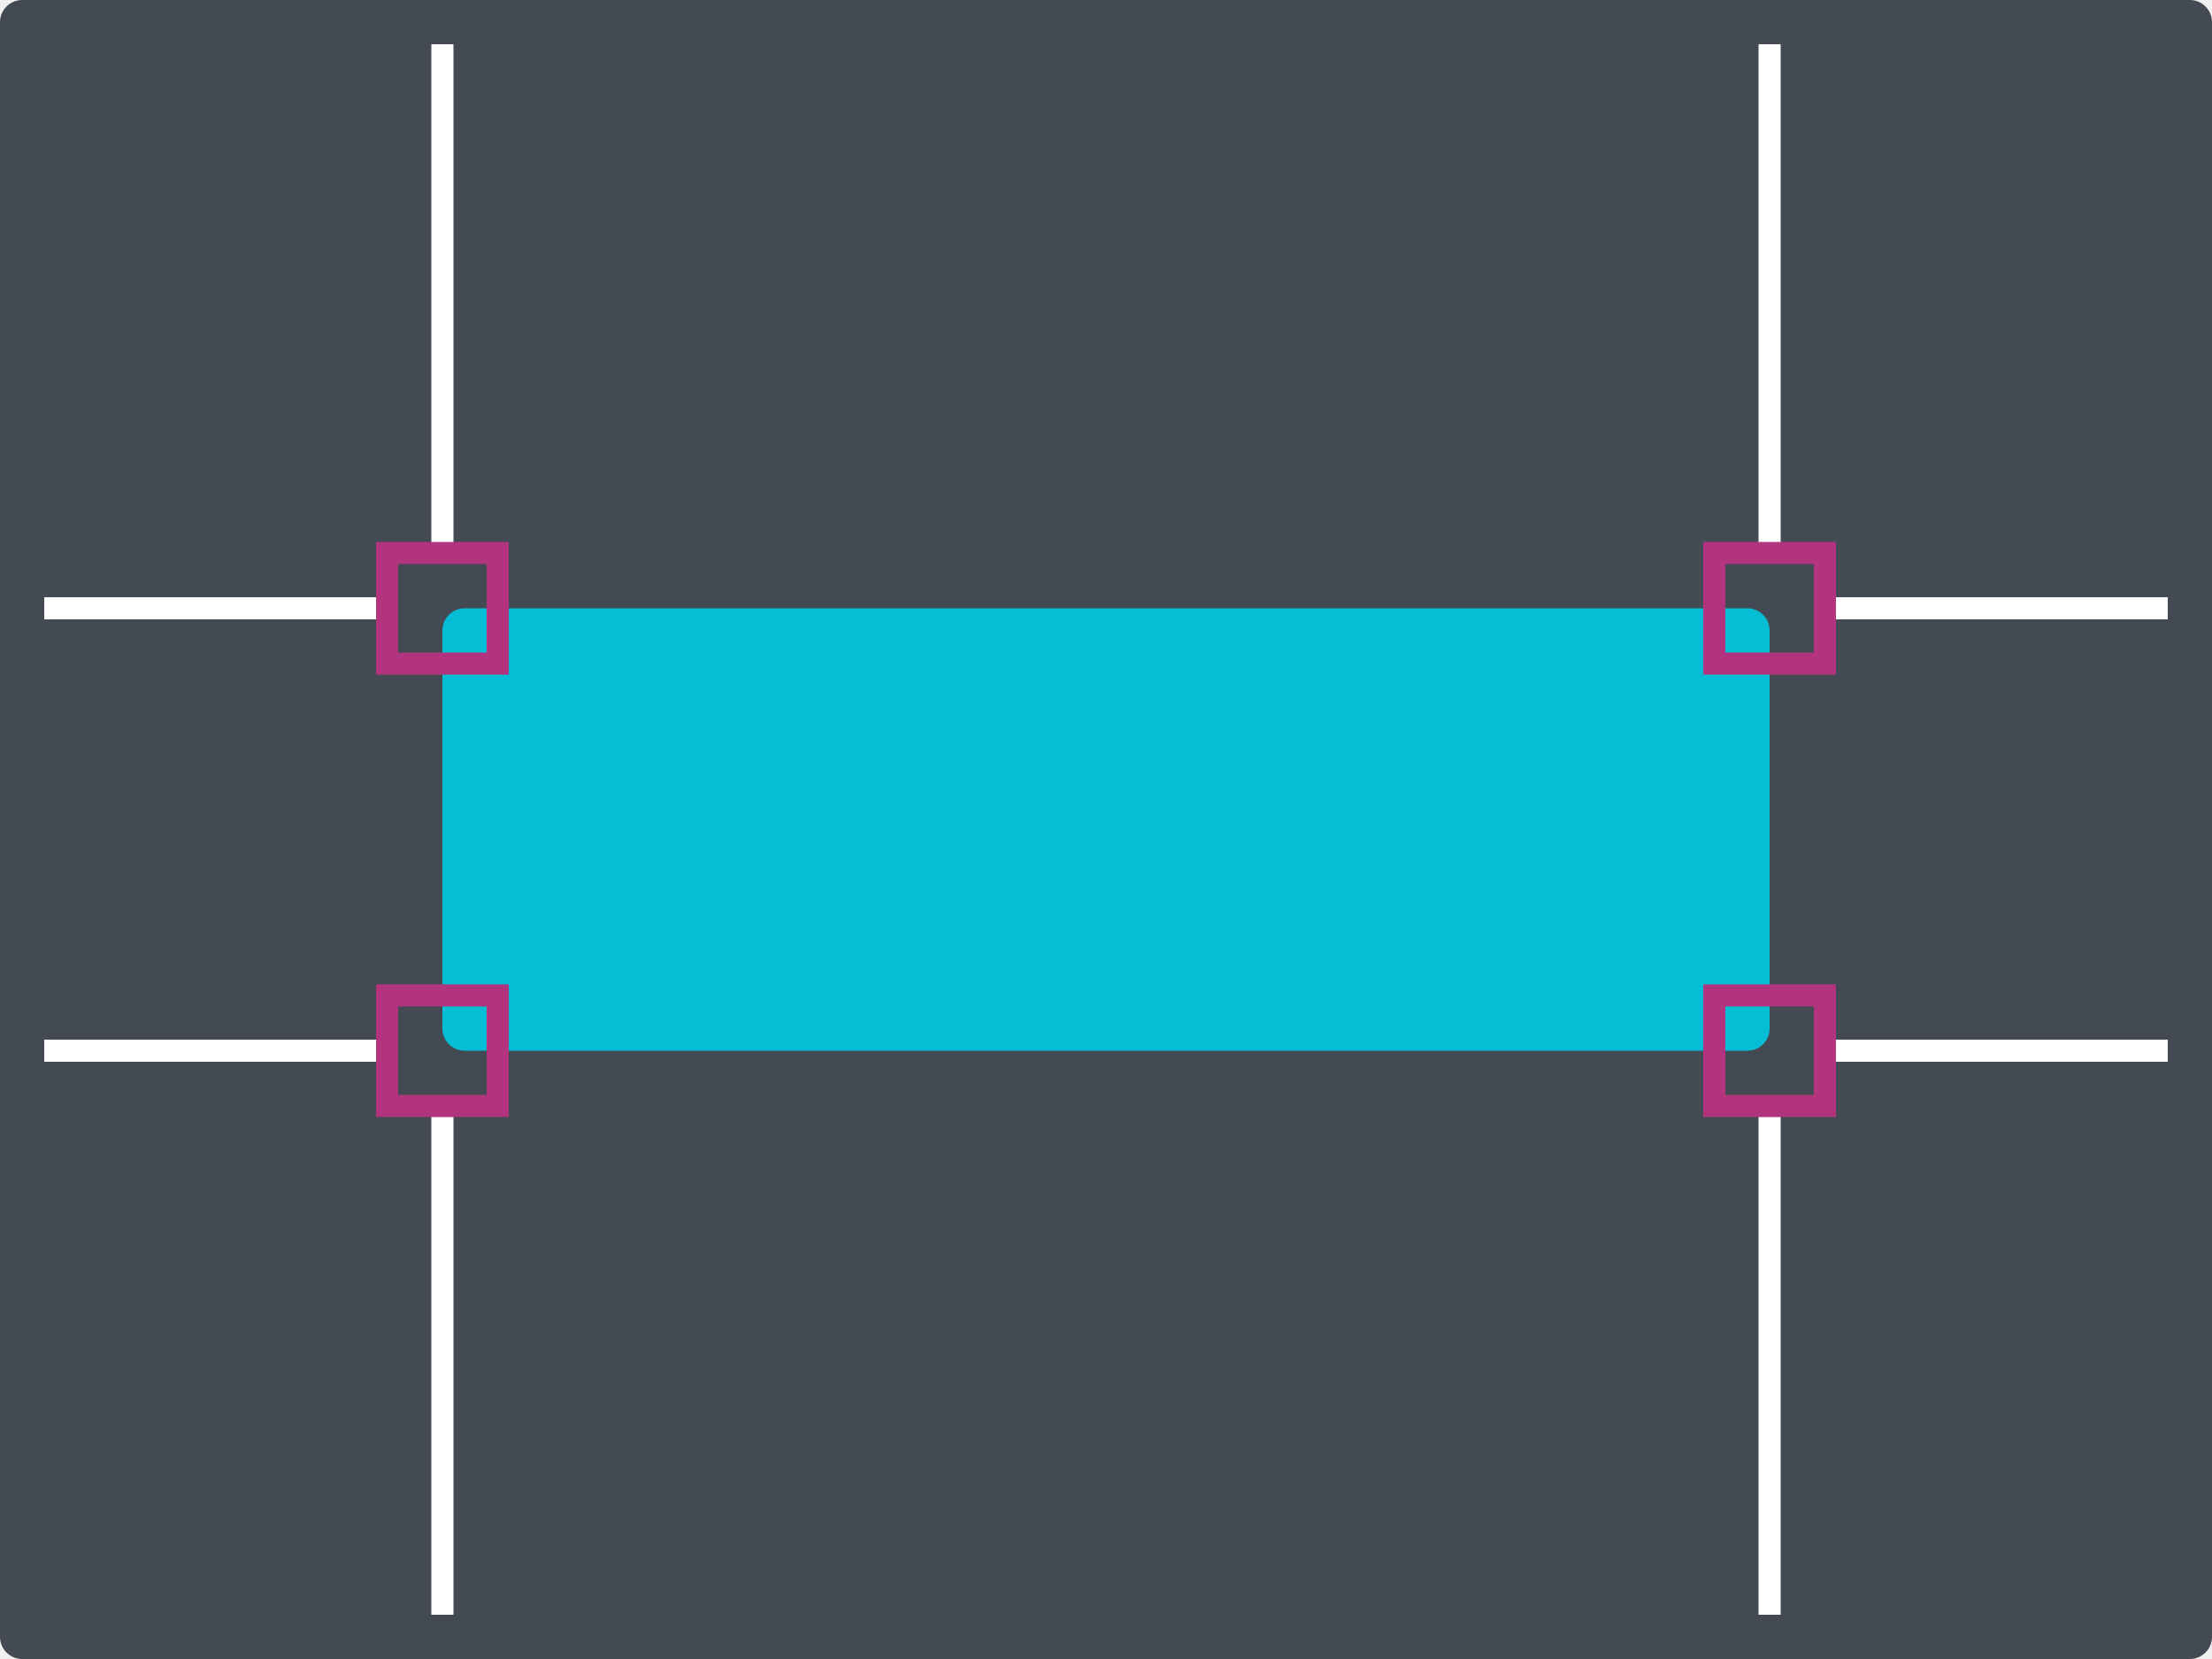
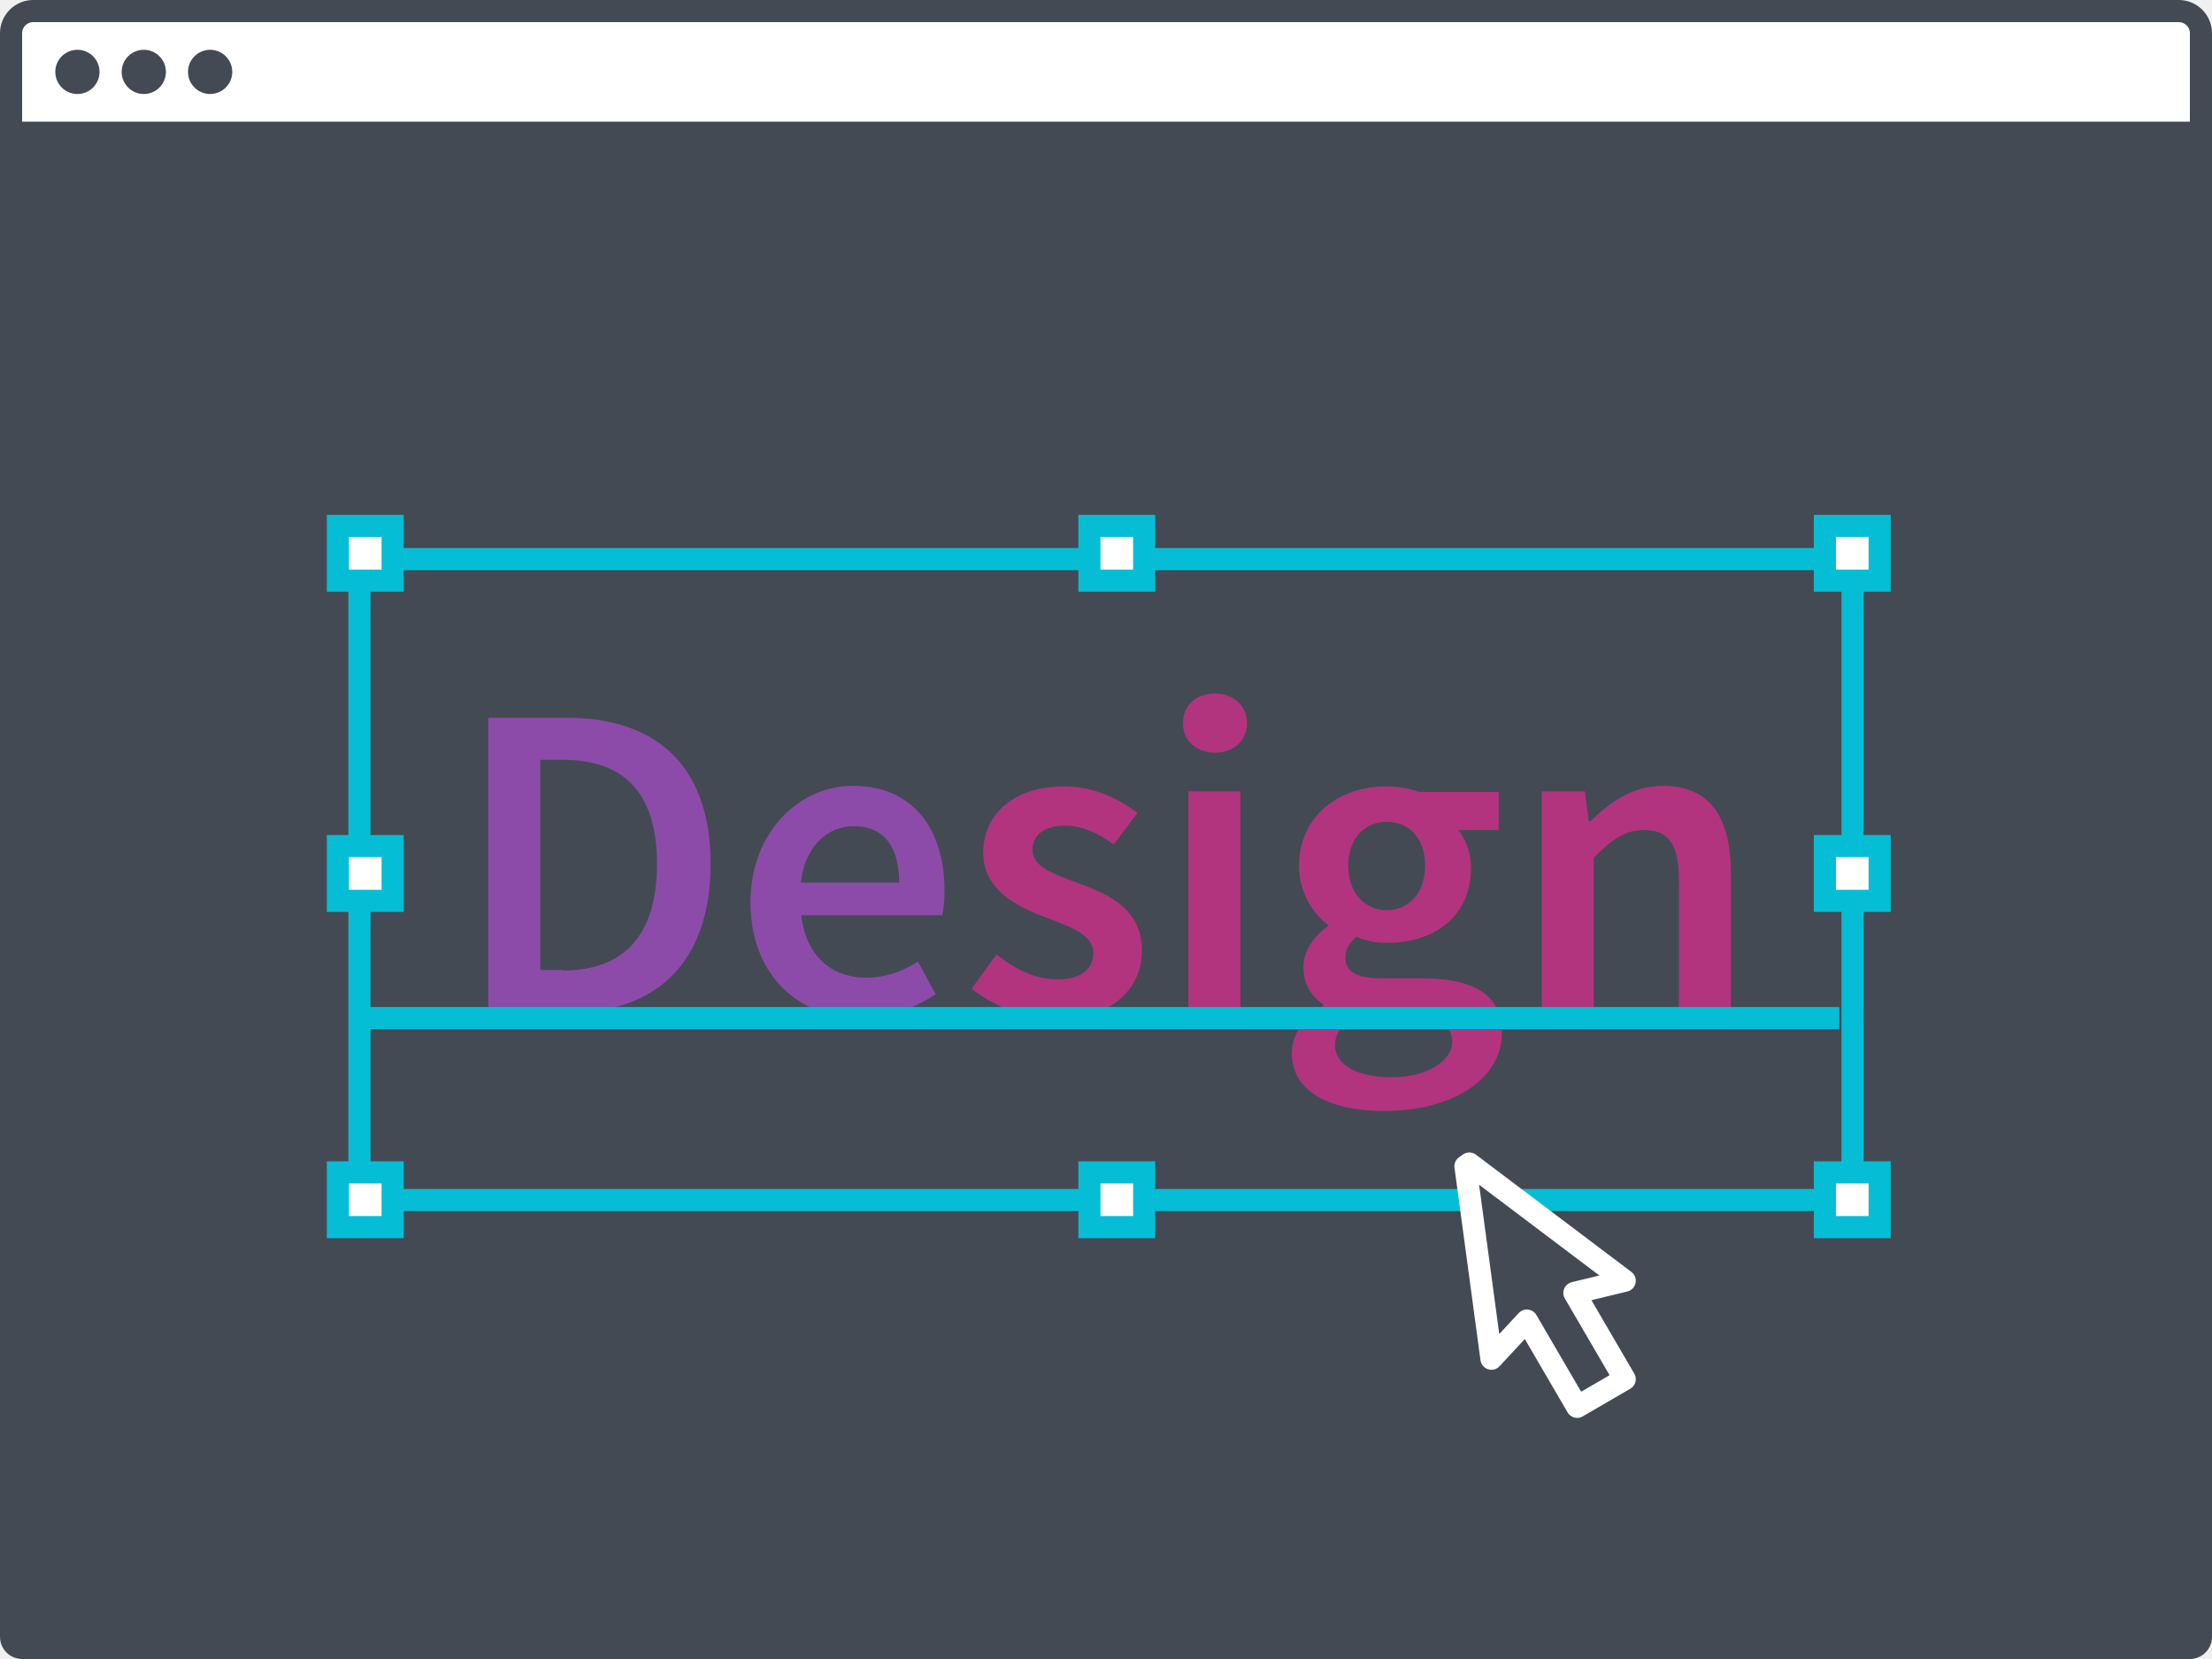
<svg xmlns="http://www.w3.org/2000/svg" width="400" height="300" viewBox="0 0 400 300">
-   <path fill="#434A53" d="M396 300h-392c-2.2 0-4-1.8-4-4v-292c0-2.2 1.8-4 4-4h392c2.2 0 4 1.8 4 4v292c0 2.2-1.8 4-4 4z" />
-   <path fill="#fff" d="M78 200h4v92h-4zM78 8h4v92h-4zM318 8h4v92h-4zM318 200h4v92h-4zM8 188h64v4h-64zM328 188h64v4h-64zM8 108h64v4h-64zM328 108h64v4h-64z" />
-   <path fill="#05BED5" d="M316 190h-232c-2.2 0-4-1.8-4-4v-72c0-2.2 1.8-4 4-4h232c2.2 0 4 1.8 4 4v72c0 2.2-1.8 4-4 4z" />
-   <path stroke="#B2347E" stroke-width="4" stroke-miterlimit="10" fill="none" d="M310 100h20v20h-20zM310 180h20v20h-20zM70 100h20v20h-20zM70 180h20v20h-20z" />
+   <path fill="#fff" stroke="#434A53" stroke-width="4" stroke-miterlimit="10" d="M394 298h-388c-2.2 0-4-1.8-4-4v-288c0-2.2 1.8-4 4-4h388c2.2 0 4 1.8 4 4v288c0 2.2-1.8 4-4 4z" />
+   <path fill="#434A53" d="M400 22h-400v274c0 2.2 1.8 4 4 4h392c2.2 0 4-1.8 4-4v-274z" />
+   <path fill="#8C4BA9" d="M88.3 129.8h14.2c16.3 0 26 8.8 26 26.4 0 17.7-9.7 26.9-25.5 26.9h-14.7v-53.3zm13.5 45.7c10.8 0 17-6.1 17-19.3 0-13.1-6.2-18.8-17-18.8h-4.1v38h4.1zM154.2 142.1c10.9 0 16.6 7.8 16.6 19 0 1.8-.2 3.4-.4 4.4h-25.5c.8 7.3 5.4 11.3 11.8 11.3 3.4 0 6.4-1.1 9.3-2.9l3.2 5.9c-3.8 2.5-8.7 4.3-13.7 4.3-11.1 0-19.8-7.8-19.8-21 .1-13 9.1-21 18.5-21zm8.4 17.5c0-6.4-2.7-10.2-8.2-10.2-4.7 0-8.8 3.5-9.6 10.2h17.8z" />
+   <path fill="#B2347E" d="M180.2 172.6c3.6 2.8 7 4.5 11.1 4.5 4.3 0 6.4-2 6.4-4.8 0-3.3-4.3-4.8-8.6-6.4-5.3-2-11.3-5-11.3-11.7 0-7 5.6-12 14.6-12 5.5 0 10 2.3 13.3 4.8l-4.3 5.7c-2.8-2-5.6-3.4-8.8-3.4-4 0-5.9 1.9-5.9 4.4 0 3.1 4 4.4 8.3 6 5.5 2 11.5 4.7 11.5 12.2 0 6.9-5.5 12.4-15.6 12.4-5.5 0-11.3-2.4-15.2-5.5l4.5-6.2zM213.9 130.8c0-3.2 2.4-5.4 5.8-5.4 3.3 0 5.8 2.2 5.8 5.4 0 3.1-2.4 5.3-5.8 5.3s-5.8-2.2-5.8-5.3zm1 12.3h9.4v40.1h-9.4v-40.1zM239.3 181.9v-.3c-2-1.3-3.6-3.4-3.6-6.7 0-3.1 2.1-5.8 4.4-7.4v-.3c-2.7-2-5.2-5.9-5.2-10.6 0-9.2 7.4-14.4 15.8-14.4 2.2 0 4.2.4 5.9 1h14.4v6.9h-7.3c1.3 1.6 2.3 4 2.3 6.8 0 8.9-6.7 13.6-15.2 13.6-1.7 0-3.7-.3-5.5-1.1-1.2 1.1-2 2-2 3.8 0 2.3 1.6 3.7 6.5 3.7h7.1c9.6 0 14.7 2.9 14.7 9.9 0 7.9-8.3 14.1-21.4 14.1-9.5 0-16.6-3.4-16.6-10.4 0-3.4 2.1-6.4 5.7-8.6zm12.4 12.9c6.4 0 10.9-3 10.9-6.4 0-3.1-2.5-4-7.1-4h-5.5c-2.2 0-3.9-.2-5.5-.6-2.1 1.6-3.1 3.4-3.1 5.3.1 3.5 4 5.7 10.3 5.7zm6-38.3c0-5-3-7.9-6.9-7.9s-7 2.9-7 7.9c0 5.1 3.1 8.1 7 8.1 3.8 0 6.9-3 6.9-8.1zM278.8 143.1h7.8l.7 5.4h.3c3.6-3.5 7.7-6.4 13.1-6.4 8.6 0 12.3 5.8 12.3 15.9v25.1h-9.4v-23.9c0-6.6-1.9-9.1-6.3-9.1-3.5 0-5.8 1.7-9.1 5v28h-9.4v-40z" />
+   <path stroke="#05BED5" stroke-width="4" stroke-miterlimit="10" fill="none" d="M65.7 184.1h266.9" />
+   <path stroke="#05BED5" stroke-width="4" stroke-miterlimit="10" fill="none" d="M65 101.1h270v115.9h-270z" />
+   <path fill="#fff" stroke="#05BED5" stroke-width="4" stroke-miterlimit="10" d="M330 95.1h9.9v9.9h-9.9zM61.1 95.1h9.9v9.9h-9.9zM197 95.1h9.9v9.9h-9.9zM330 212h9.9v9.9h-9.9zM61.1 212h9.9v9.9h-9.9zM330 153h9.9v9.9h-9.9zM61.1 153h9.9v9.9h-9.9zM197 212h9.9v9.9h-9.9z" />
+   <path fill="#434A53" stroke="#fff" stroke-width="4" stroke-linejoin="round" stroke-miterlimit="10" d="M293.8 231.6l-28.1-21.2-.7.5 4.7 34.8 6.4-6.9 9.1 15.6 8.6-5-9.1-15.6z" />
+   <circle fill="#434A53" cx="14" cy="13" r="4" />
+   <circle fill="#434A53" cx="26" cy="13" r="4" />
+   <circle fill="#434A53" cx="38" cy="13" r="4" />
</svg>
